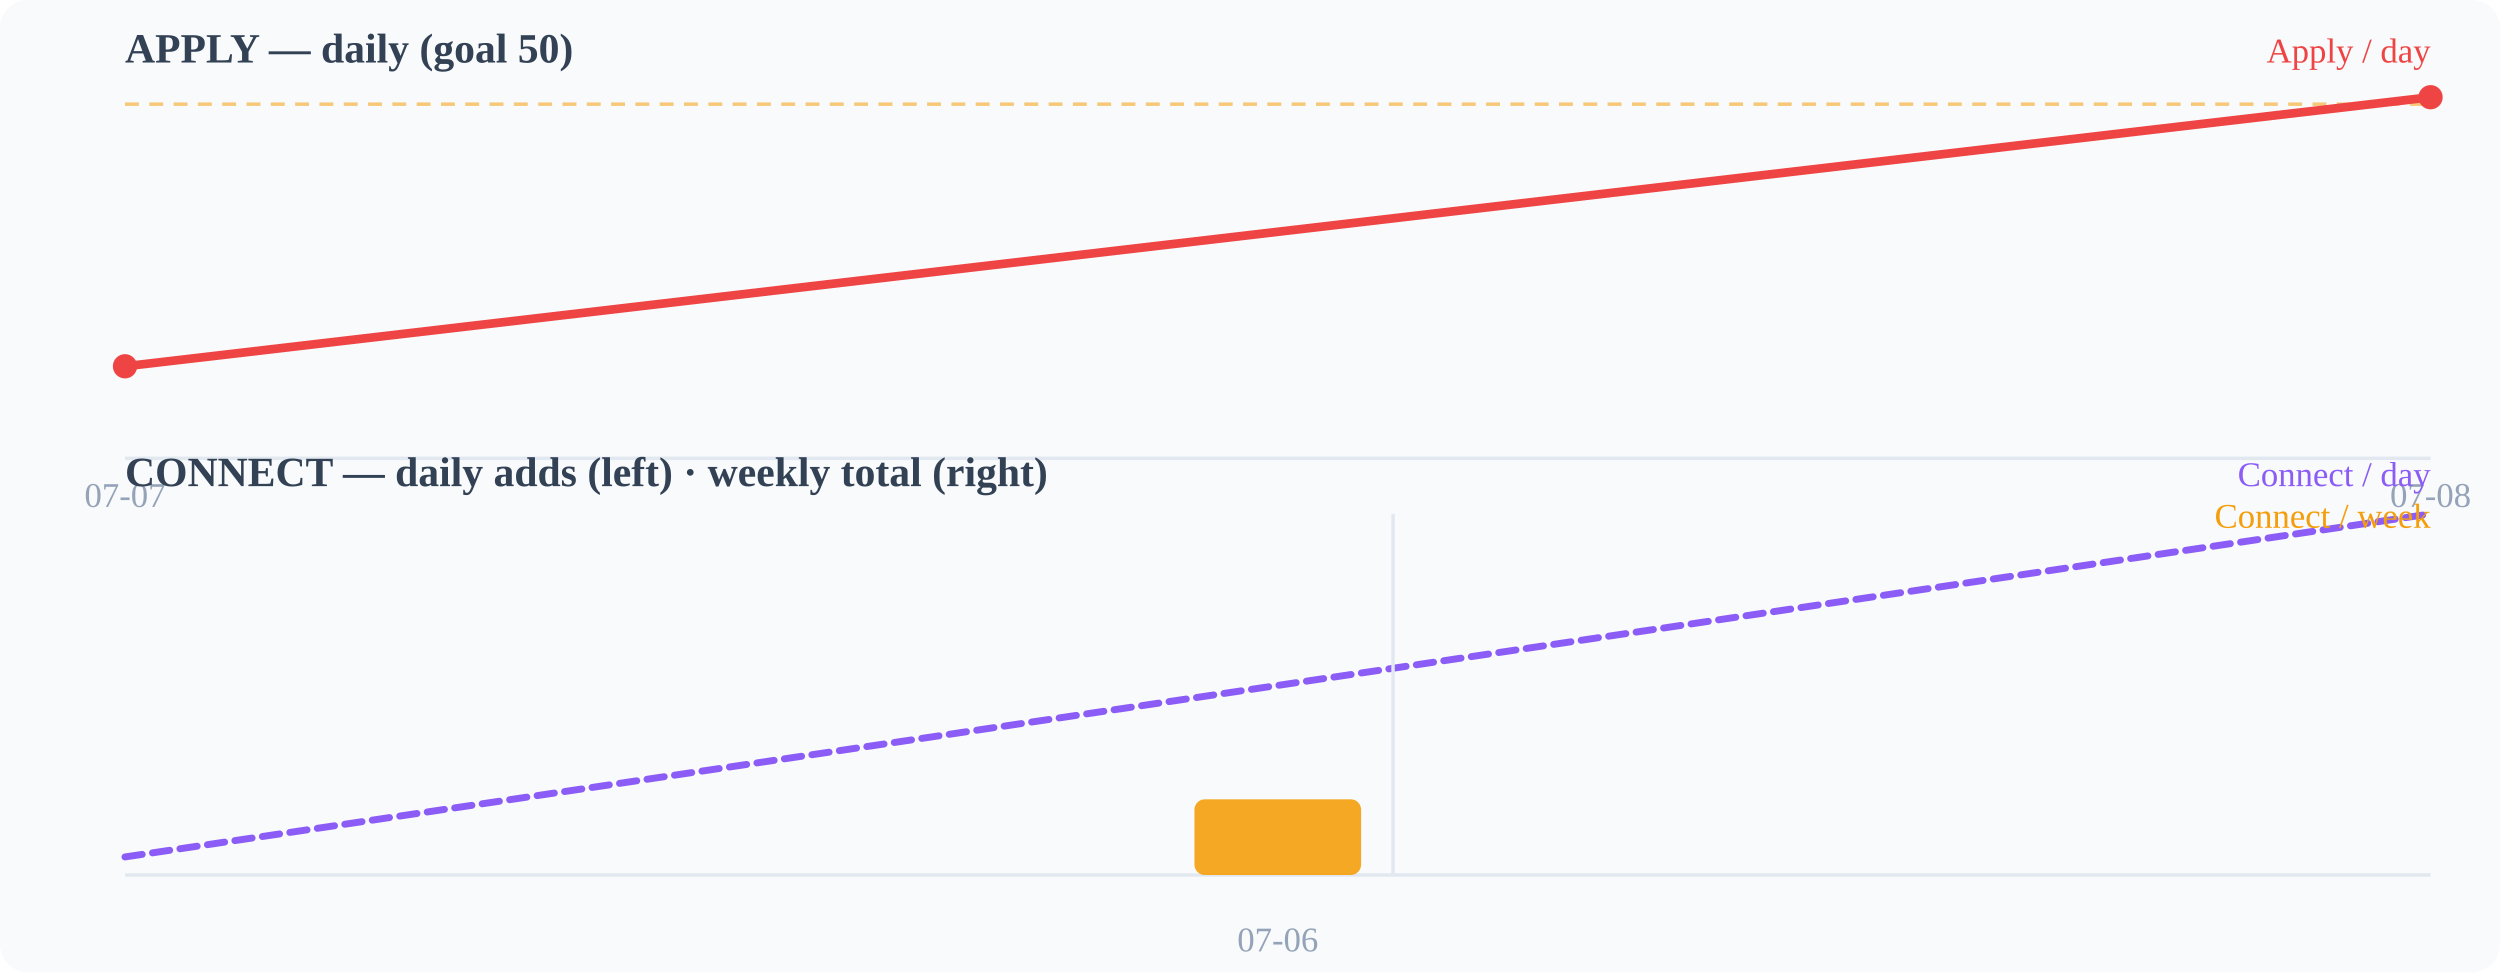
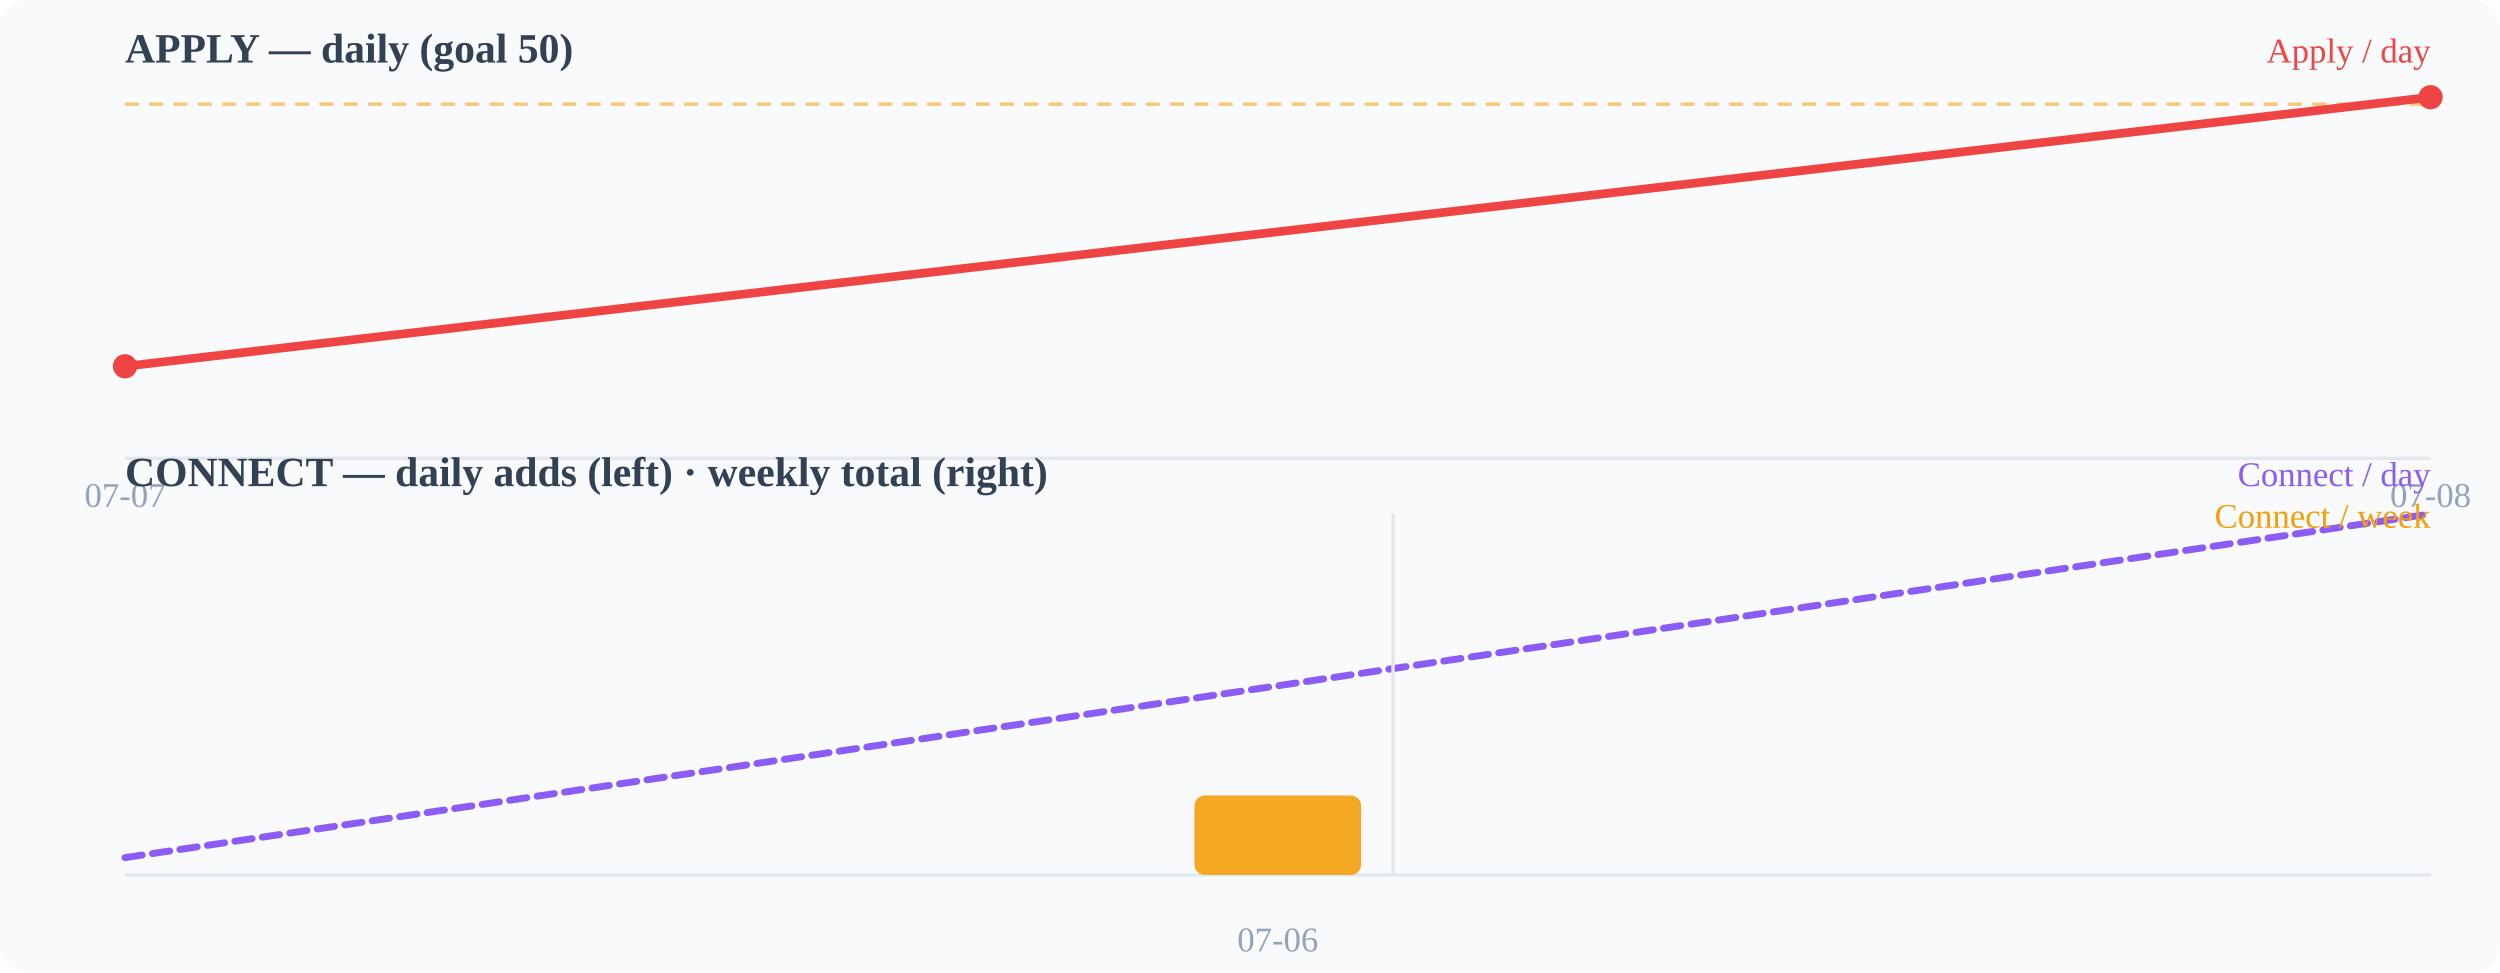
<svg xmlns="http://www.w3.org/2000/svg" width="720" height="280" viewBox="0 0 720 280">
  <rect width="720" height="280" fill="#f8fafc" rx="8" />
  <text x="36" y="18" font-size="12" font-weight="600" fill="#334155">APPLY — daily (goal 50)</text>
  <line x1="36" y1="132" x2="700" y2="132" stroke="#e2e8f0" stroke-width="1" />
  <line x1="36" y1="30.0" x2="700" y2="30.0" stroke="#f59e0b" stroke-width="1" stroke-dasharray="4 3" opacity="0.55" />
  <polyline points="36.0,105.5 700.0,28.0" fill="none" stroke="#ef4444" stroke-width="2.5" stroke-linecap="round" stroke-linejoin="round" />
  <circle cx="36" cy="105.49" r="3.5" fill="#ef4444" />
  <circle cx="700" cy="28" r="3.5" fill="#ef4444" />
  <text x="36" y="146" font-size="10" fill="#94a3b8" text-anchor="middle">07-07</text>
  <text x="700" y="146" font-size="10" fill="#94a3b8" text-anchor="middle">07-08</text>
  <text x="36" y="140" font-size="12" font-weight="600" fill="#334155">CONNECT — daily adds (left) · weekly total (right)</text>
  <line x1="36" y1="252" x2="700" y2="252" stroke="#e2e8f0" stroke-width="1" />
-   <polyline points="36.0,246.8 700.0,148.0" fill="none" stroke="#8b5cf6" stroke-width="2" stroke-linecap="round" stroke-linejoin="round" stroke-dasharray="5 3" />
-   <rect x="344.0" y="230.2" width="48" height="21.8" rx="3" fill="#f59e0b" opacity="0.9" />
+   <polyline points="36.0,247.0 700.0,148.0" fill="none" stroke="#8b5cf6" stroke-width="2" stroke-linecap="round" stroke-linejoin="round" stroke-dasharray="5 3" />
+   <rect x="344.0" y="229.1" width="48" height="22.9" rx="3" fill="#f59e0b" opacity="0.9" />
  <line x1="401.2" y1="148" x2="401.2" y2="252" stroke="#e2e8f0" stroke-width="1" />
  <text x="368" y="274" font-size="10" fill="#94a3b8" text-anchor="middle">07-06</text>
  <text x="700" y="18" font-size="10" fill="#ef4444" text-anchor="end">Apply / day</text>
  <text x="700" y="140" font-size="10" fill="#8b5cf6" text-anchor="end">Connect / day</text>
  <text x="700" y="152" font-size="10" fill="#f59e0b" text-anchor="end">Connect / week</text>
</svg>
